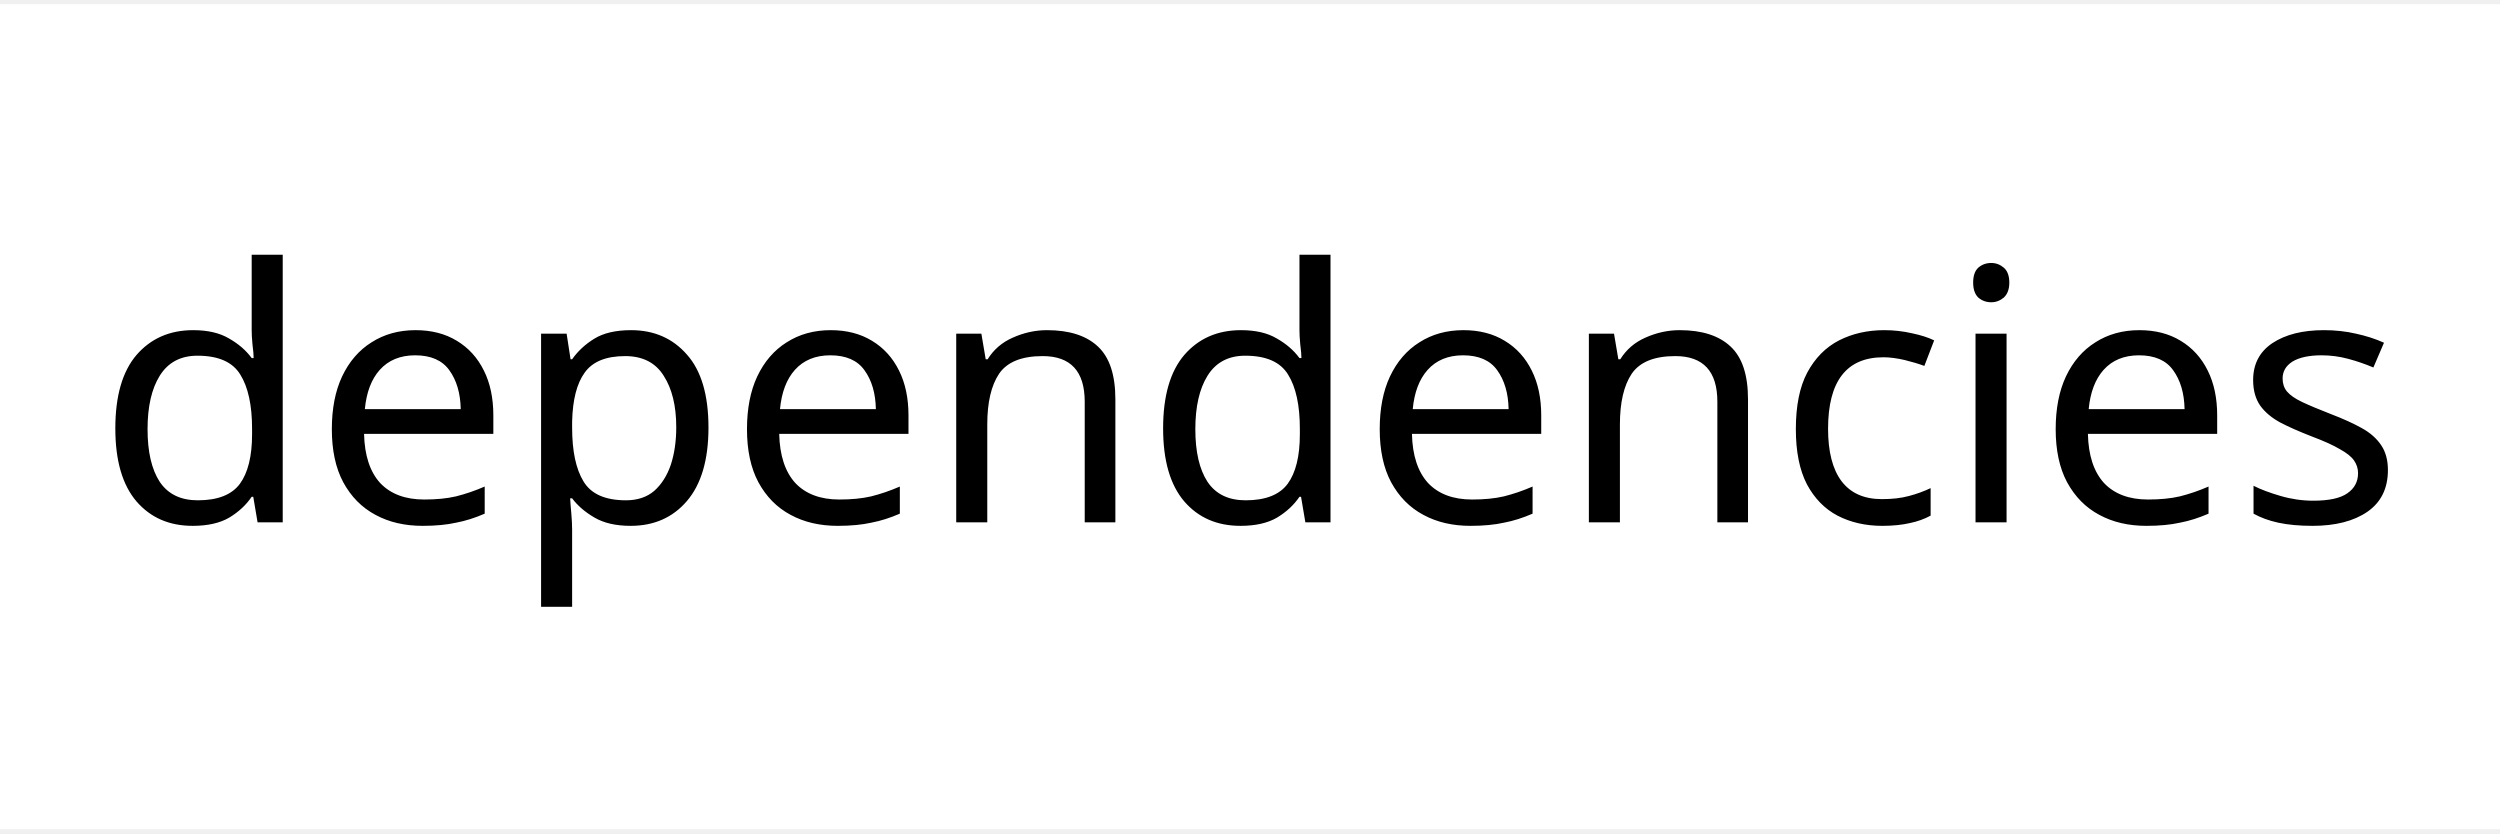
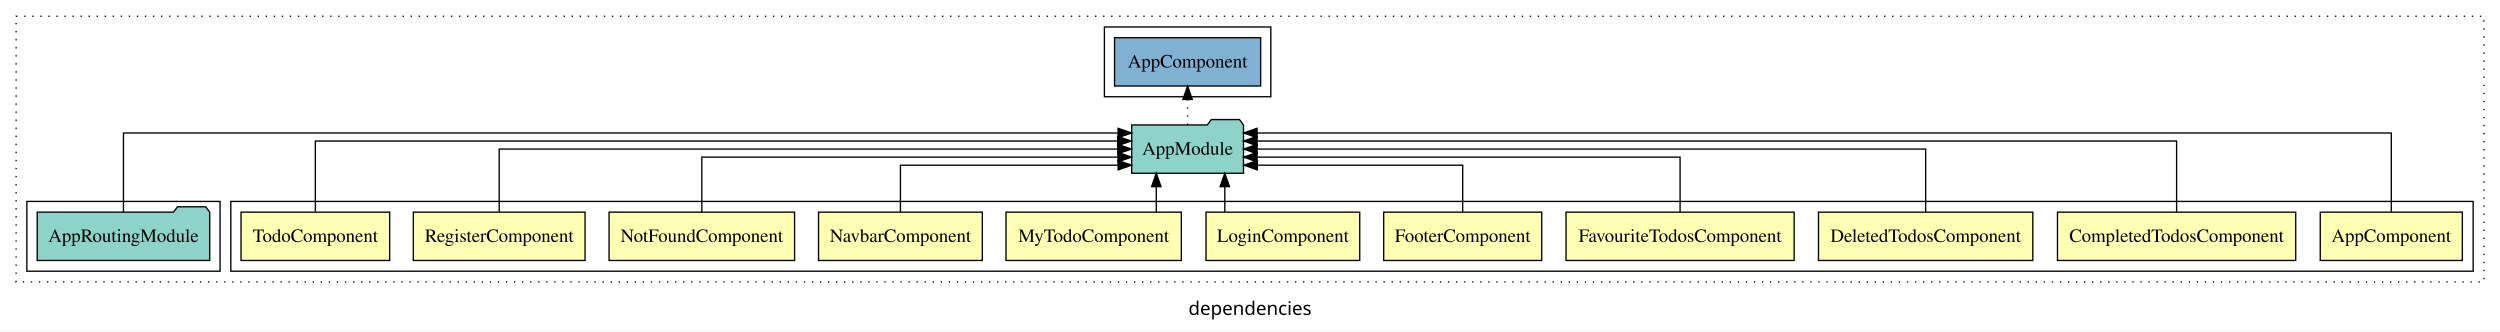
- <svg xmlns="http://www.w3.org/2000/svg" width="99pt" height="33pt" viewBox="0.00 0.00 99.41 32.80">
-   <g id="graph0" class="graph" transform="scale(1 1) rotate(0) translate(4 28.8)">
-     <polygon fill="white" stroke="transparent" points="-4,4 -4,-28.8 95.41,-28.8 95.41,4 -4,4" />
-     <text text-anchor="middle" x="45.7" y="-8.2" font-family="sans-serif" font-size="14.00">dependencies</text>
+ <svg xmlns="http://www.w3.org/2000/svg" width="1863pt" height="247pt" viewBox="0.00 0.00 1863.00 246.80">
+   <g id="graph0" class="graph" transform="scale(1 1) rotate(0) translate(4 242.8)">
+     <polygon fill="white" stroke="transparent" points="-4,4 -4,-242.8 1859,-242.8 1859,4 -4,4" />
+     <text text-anchor="middle" x="927.5" y="-8.2" font-family="sans-serif" font-size="14.00">dependencies</text>
+     <g id="clust1" class="cluster">
+       <polygon fill="none" stroke="black" stroke-dasharray="1,5" points="8,-32.8 8,-230.8 1847,-230.8 1847,-32.8 8,-32.8" />
+     </g>
+     <g id="clust2" class="cluster">
+       <polygon fill="none" stroke="black" points="168,-40.8 168,-92.8 1839,-92.8 1839,-40.8 168,-40.8" />
+     </g>
+     <g id="clust14" class="cluster">
+       <polygon fill="none" stroke="black" points="16,-40.8 16,-92.8 160,-92.8 160,-40.8 16,-40.8" />
+     </g>
+     <g id="clust16" class="cluster">
+       <polygon fill="none" stroke="black" points="819,-170.8 819,-222.8 943,-222.8 943,-170.8 819,-170.8" />
+     </g>
+     <g id="node1" class="node">
+       <polygon fill="#ffffb3" stroke="black" points="1830.94,-84.8 1725.06,-84.8 1725.06,-48.8 1830.94,-48.8 1830.94,-84.8" />
+       <text text-anchor="middle" x="1778" y="-62.6" font-family="Times,serif" font-size="14.00">AppComponent</text>
+     </g>
+     <g id="node12" class="node">
+       <polygon fill="#8dd3c7" stroke="black" points="922.66,-149.8 919.66,-153.8 898.66,-153.8 895.66,-149.8 839.34,-149.8 839.34,-113.8 922.66,-113.8 922.66,-149.8" />
+       <text text-anchor="middle" x="881" y="-127.6" font-family="Times,serif" font-size="14.00">AppModule</text>
+     </g>
+     <g id="edge1" class="edge">
+       <path fill="none" stroke="black" d="M1778,-85.05C1778,-107.82 1778,-143.8 1778,-143.8 1778,-143.8 932.76,-143.8 932.76,-143.8" />
+       <polygon fill="black" stroke="black" points="932.76,-140.3 922.76,-143.8 932.76,-147.3 932.76,-140.3" />
+     </g>
+     <g id="node2" class="node">
+       <polygon fill="#ffffb3" stroke="black" points="1706.77,-84.8 1529.23,-84.8 1529.23,-48.8 1706.77,-48.8 1706.77,-84.8" />
+       <text text-anchor="middle" x="1618" y="-62.6" font-family="Times,serif" font-size="14.00">CompletedTodosComponent</text>
+     </g>
+     <g id="edge2" class="edge">
+       <path fill="none" stroke="black" d="M1618,-85.08C1618,-106.12 1618,-137.8 1618,-137.8 1618,-137.8 932.74,-137.8 932.74,-137.8" />
+       <polygon fill="black" stroke="black" points="932.74,-134.3 922.74,-137.8 932.74,-141.3 932.74,-134.3" />
+     </g>
+     <g id="node3" class="node">
+       <polygon fill="#ffffb3" stroke="black" points="1510.86,-84.8 1351.14,-84.8 1351.14,-48.8 1510.86,-48.8 1510.86,-84.8" />
+       <text text-anchor="middle" x="1431" y="-62.6" font-family="Times,serif" font-size="14.00">DeletedTodosComponent</text>
+     </g>
+     <g id="edge3" class="edge">
+       <path fill="none" stroke="black" d="M1431,-84.91C1431,-104.14 1431,-131.8 1431,-131.8 1431,-131.8 932.79,-131.8 932.79,-131.8" />
+       <polygon fill="black" stroke="black" points="932.79,-128.3 922.79,-131.8 932.79,-135.3 932.79,-128.3" />
+     </g>
+     <g id="node4" class="node">
+       <polygon fill="#ffffb3" stroke="black" points="1332.99,-84.8 1163.01,-84.8 1163.01,-48.8 1332.99,-48.8 1332.99,-84.8" />
+       <text text-anchor="middle" x="1248" y="-62.6" font-family="Times,serif" font-size="14.00">FavouriteTodosComponent</text>
+     </g>
+     <g id="edge4" class="edge">
+       <path fill="none" stroke="black" d="M1248,-84.82C1248,-102.17 1248,-125.8 1248,-125.8 1248,-125.8 932.74,-125.8 932.74,-125.8" />
+       <polygon fill="black" stroke="black" points="932.74,-122.3 922.74,-125.8 932.74,-129.3 932.74,-122.3" />
+     </g>
+     <g id="node5" class="node">
+       <polygon fill="#ffffb3" stroke="black" points="1144.88,-84.8 1027.12,-84.8 1027.12,-48.8 1144.88,-48.8 1144.88,-84.8" />
+       <text text-anchor="middle" x="1086" y="-62.6" font-family="Times,serif" font-size="14.00">FooterComponent</text>
+     </g>
+     <g id="edge5" class="edge">
+       <path fill="none" stroke="black" d="M1086,-85.04C1086,-100.37 1086,-119.8 1086,-119.8 1086,-119.8 932.98,-119.8 932.98,-119.8" />
+       <polygon fill="black" stroke="black" points="932.98,-116.3 922.98,-119.8 932.98,-123.3 932.98,-116.3" />
+     </g>
+     <g id="node6" class="node">
+       <polygon fill="#ffffb3" stroke="black" points="1009.27,-84.8 894.73,-84.8 894.73,-48.8 1009.27,-48.8 1009.27,-84.8" />
+       <text text-anchor="middle" x="952" y="-62.6" font-family="Times,serif" font-size="14.00">LoginComponent</text>
+     </g>
+     <g id="edge6" class="edge">
+       <path fill="none" stroke="black" d="M908.72,-84.91C908.72,-84.91 908.72,-103.79 908.72,-103.79" />
+       <polygon fill="black" stroke="black" points="905.22,-103.79 908.72,-113.79 912.22,-103.79 905.22,-103.79" />
+     </g>
+     <g id="node7" class="node">
+       <polygon fill="#ffffb3" stroke="black" points="876.33,-84.8 745.67,-84.8 745.67,-48.8 876.33,-48.8 876.33,-84.8" />
+       <text text-anchor="middle" x="811" y="-62.6" font-family="Times,serif" font-size="14.00">MyTodoComponent</text>
+     </g>
+     <g id="edge7" class="edge">
+       <path fill="none" stroke="black" d="M857.67,-84.91C857.67,-84.91 857.67,-103.79 857.67,-103.79" />
+       <polygon fill="black" stroke="black" points="854.17,-103.79 857.67,-113.79 861.17,-103.79 854.17,-103.79" />
+     </g>
+     <g id="node8" class="node">
+       <polygon fill="#ffffb3" stroke="black" points="728.03,-84.8 605.97,-84.8 605.97,-48.8 728.03,-48.8 728.03,-84.8" />
+       <text text-anchor="middle" x="667" y="-62.6" font-family="Times,serif" font-size="14.00">NavbarComponent</text>
+     </g>
+     <g id="edge8" class="edge">
+       <path fill="none" stroke="black" d="M667,-85.04C667,-100.37 667,-119.8 667,-119.8 667,-119.8 829.23,-119.8 829.23,-119.8" />
+       <polygon fill="black" stroke="black" points="829.23,-123.3 839.23,-119.8 829.23,-116.3 829.23,-123.3" />
+     </g>
+     <g id="node9" class="node">
+       <polygon fill="#ffffb3" stroke="black" points="588.12,-84.8 449.88,-84.8 449.88,-48.8 588.12,-48.8 588.12,-84.8" />
+       <text text-anchor="middle" x="519" y="-62.6" font-family="Times,serif" font-size="14.00">NotFoundComponent</text>
+     </g>
+     <g id="edge9" class="edge">
+       <path fill="none" stroke="black" d="M519,-84.82C519,-102.17 519,-125.8 519,-125.8 519,-125.8 829.12,-125.8 829.12,-125.8" />
+       <polygon fill="black" stroke="black" points="829.12,-129.3 839.12,-125.8 829.12,-122.3 829.12,-129.3" />
+     </g>
+     <g id="node10" class="node">
+       <polygon fill="#ffffb3" stroke="black" points="431.99,-84.8 304.01,-84.8 304.01,-48.8 431.99,-48.8 431.99,-84.8" />
+       <text text-anchor="middle" x="368" y="-62.6" font-family="Times,serif" font-size="14.00">RegisterComponent</text>
+     </g>
+     <g id="edge10" class="edge">
+       <path fill="none" stroke="black" d="M368,-84.91C368,-104.14 368,-131.8 368,-131.8 368,-131.8 829.02,-131.8 829.02,-131.8" />
+       <polygon fill="black" stroke="black" points="829.02,-135.3 839.02,-131.8 829.02,-128.3 829.02,-135.3" />
+     </g>
+     <g id="node11" class="node">
+       <polygon fill="#ffffb3" stroke="black" points="286.38,-84.8 175.62,-84.8 175.62,-48.8 286.38,-48.8 286.38,-84.8" />
+       <text text-anchor="middle" x="231" y="-62.6" font-family="Times,serif" font-size="14.00">TodoComponent</text>
+     </g>
+     <g id="edge11" class="edge">
+       <path fill="none" stroke="black" d="M231,-85.08C231,-106.12 231,-137.8 231,-137.8 231,-137.8 828.85,-137.8 828.85,-137.8" />
+       <polygon fill="black" stroke="black" points="828.85,-141.3 838.85,-137.8 828.85,-134.3 828.85,-141.3" />
+     </g>
+     <g id="node14" class="node">
+       <polygon fill="#80b1d3" stroke="black" points="935.44,-214.8 826.56,-214.8 826.56,-178.8 935.44,-178.8 935.44,-214.8" />
+       <text text-anchor="middle" x="881" y="-192.6" font-family="Times,serif" font-size="14.00">AppComponent </text>
+     </g>
+     <g id="edge13" class="edge">
+       <path fill="none" stroke="black" stroke-dasharray="1,5" d="M881,-149.91C881,-149.91 881,-168.79 881,-168.79" />
+       <polygon fill="black" stroke="black" points="877.5,-168.79 881,-178.79 884.5,-168.79 877.5,-168.79" />
+     </g>
+     <g id="node13" class="node">
+       <polygon fill="#8dd3c7" stroke="black" points="152.28,-84.8 149.28,-88.8 128.28,-88.8 125.28,-84.8 23.72,-84.8 23.72,-48.8 152.28,-48.8 152.28,-84.8" />
+       <text text-anchor="middle" x="88" y="-62.6" font-family="Times,serif" font-size="14.00">AppRoutingModule</text>
+     </g>
+     <g id="edge12" class="edge">
+       <path fill="none" stroke="black" d="M88,-85.05C88,-107.82 88,-143.8 88,-143.8 88,-143.8 829.2,-143.8 829.2,-143.8" />
+       <polygon fill="black" stroke="black" points="829.2,-147.3 839.2,-143.8 829.2,-140.3 829.2,-147.3" />
+     </g>
  </g>
</svg>
